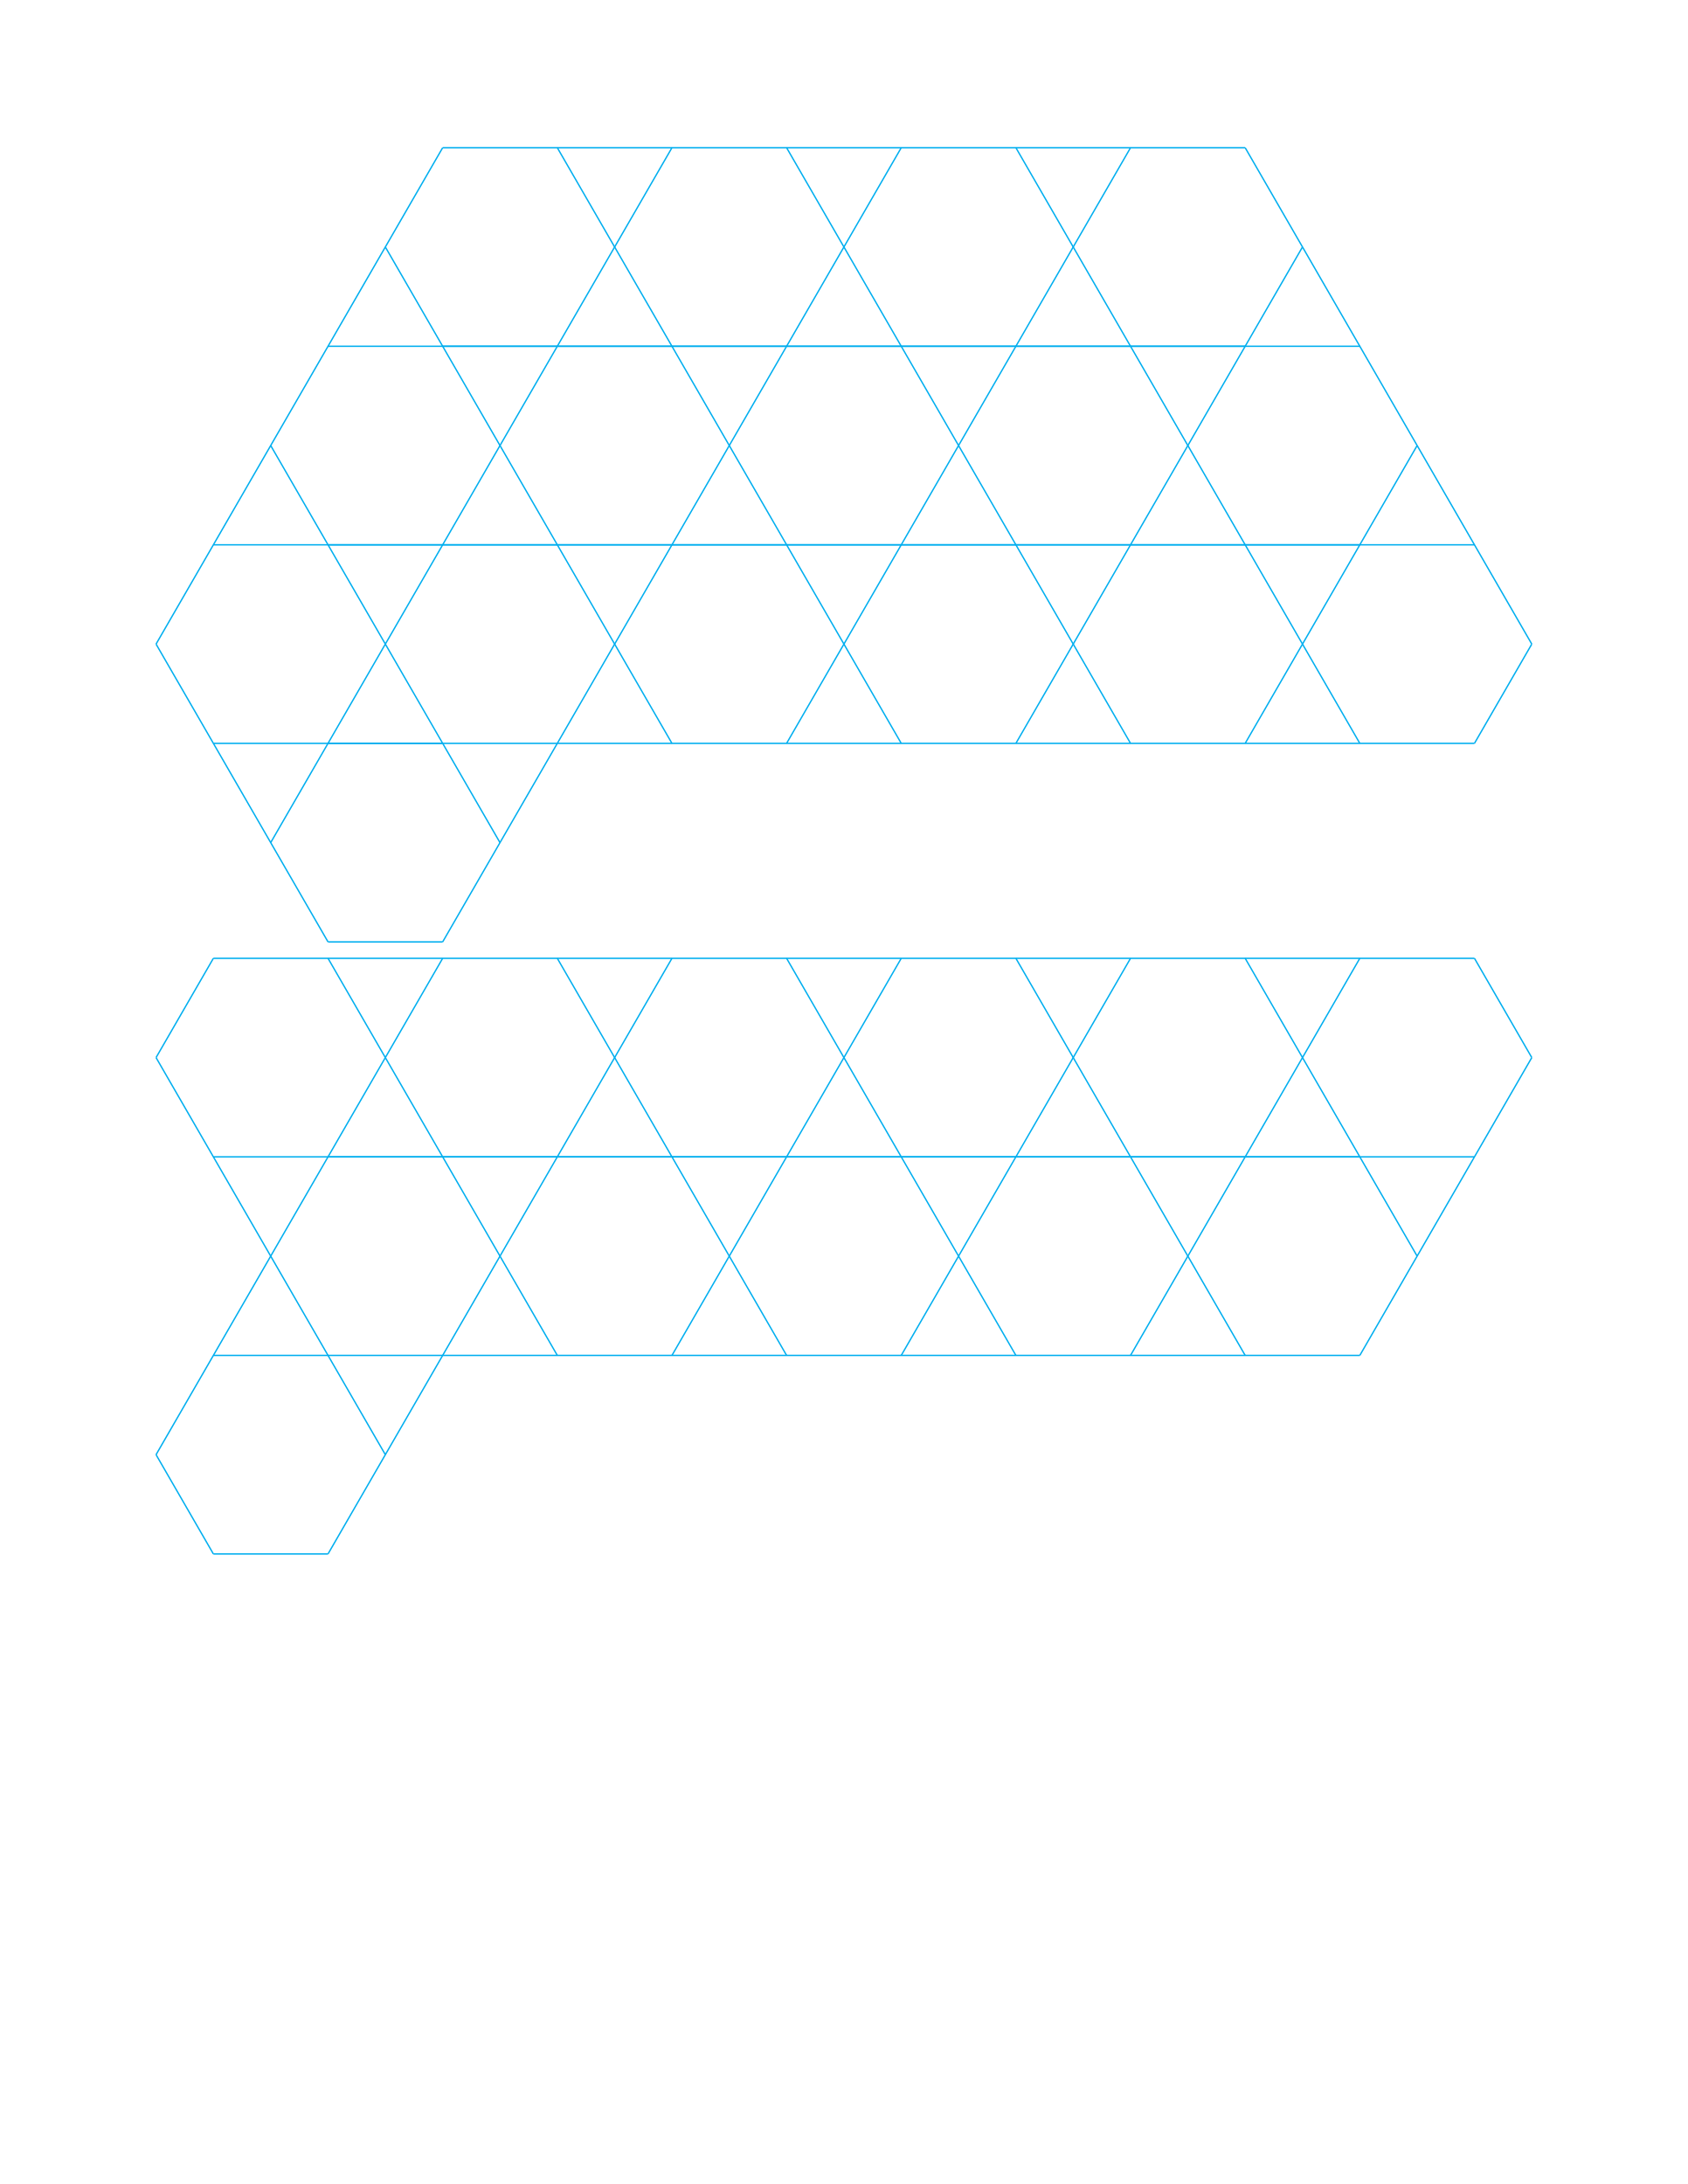
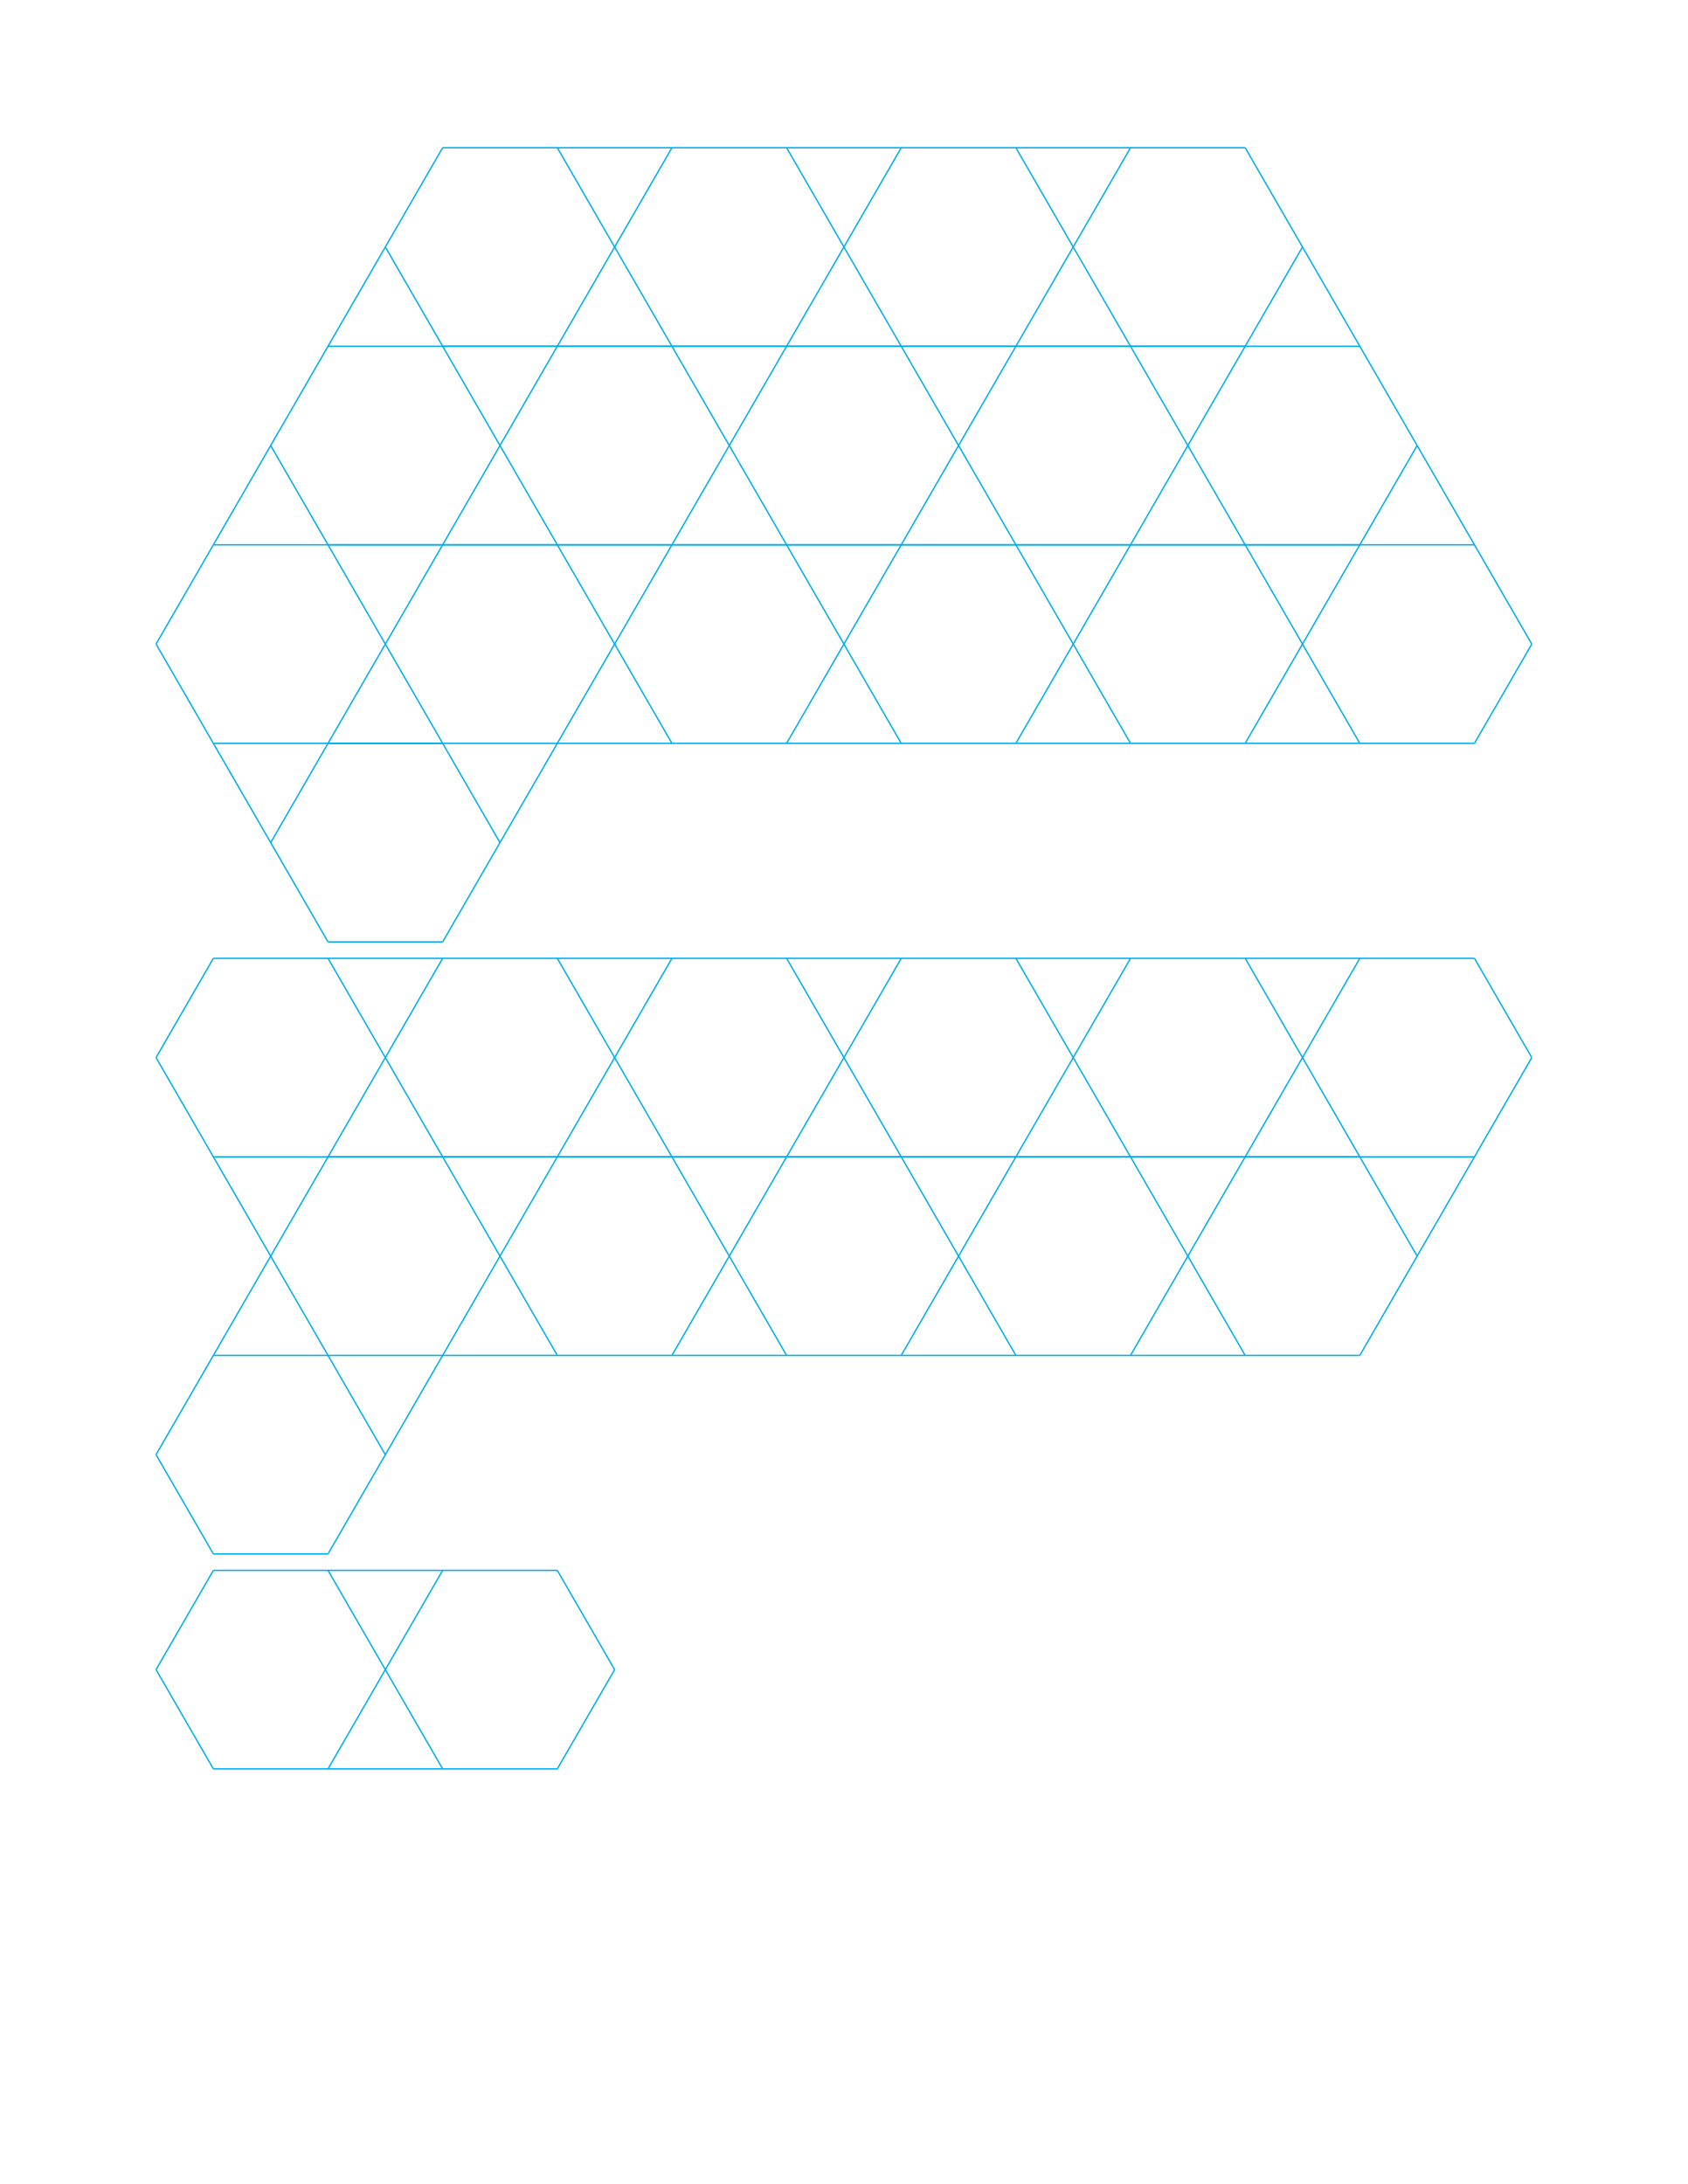
<svg xmlns="http://www.w3.org/2000/svg" width="8.5in" height="11in" viewBox="0 0 612.000 792.000">
  <g id="cut">
    <line x1="243.646" y1="53.569" x2="98.154" y2="305.569" stroke="#00AEEF" stroke-width="0.5" />
    <line x1="451.492" y1="125.569" x2="160.508" y2="125.569" stroke="#00AEEF" stroke-width="0.5" />
    <line x1="139.723" y1="89.569" x2="243.646" y2="269.569" stroke="#00AEEF" stroke-width="0.5" />
    <line x1="160.508" y1="53.569" x2="56.585" y2="233.569" stroke="#00AEEF" stroke-width="0.5" />
    <line x1="451.492" y1="53.569" x2="160.508" y2="53.569" stroke="#00AEEF" stroke-width="0.5" />
    <line x1="202.077" y1="53.569" x2="326.785" y2="269.569" stroke="#00AEEF" stroke-width="0.5" />
    <line x1="326.785" y1="53.569" x2="160.508" y2="341.569" stroke="#00AEEF" stroke-width="0.5" />
    <line x1="285.215" y1="53.569" x2="409.923" y2="269.569" stroke="#00AEEF" stroke-width="0.5" />
    <line x1="409.923" y1="53.569" x2="285.215" y2="269.569" stroke="#00AEEF" stroke-width="0.5" />
    <line x1="368.354" y1="53.569" x2="493.061" y2="269.569" stroke="#00AEEF" stroke-width="0.5" />
    <line x1="472.277" y1="89.569" x2="368.354" y2="269.569" stroke="#00AEEF" stroke-width="0.5" />
    <line x1="451.492" y1="53.569" x2="555.415" y2="233.569" stroke="#00AEEF" stroke-width="0.5" />
    <line x1="493.061" y1="197.569" x2="118.939" y2="197.569" stroke="#00AEEF" stroke-width="0.5" />
    <line x1="98.154" y1="161.569" x2="181.292" y2="305.569" stroke="#00AEEF" stroke-width="0.5" />
    <line x1="118.939" y1="125.569" x2="493.061" y2="125.569" stroke="#00AEEF" stroke-width="0.5" />
    <line x1="513.846" y1="161.569" x2="451.492" y2="269.569" stroke="#00AEEF" stroke-width="0.5" />
    <line x1="534.631" y1="269.569" x2="77.369" y2="269.569" stroke="#00AEEF" stroke-width="0.5" />
    <line x1="56.585" y1="233.569" x2="118.939" y2="341.569" stroke="#00AEEF" stroke-width="0.5" />
    <line x1="77.369" y1="197.569" x2="534.631" y2="197.569" stroke="#00AEEF" stroke-width="0.5" />
    <line x1="555.415" y1="233.569" x2="534.631" y2="269.569" stroke="#00AEEF" stroke-width="0.5" />
    <line x1="160.508" y1="341.569" x2="118.939" y2="341.569" stroke="#00AEEF" stroke-width="0.5" />
    <line x1="118.939" y1="269.569" x2="160.508" y2="269.569" stroke="#00AEEF" stroke-width="0.5" />
    <line x1="160.508" y1="347.522" x2="56.585" y2="527.522" stroke="#00AEEF" stroke-width="0.5" />
    <line x1="534.631" y1="419.522" x2="77.369" y2="419.522" stroke="#00AEEF" stroke-width="0.5" />
    <line x1="56.585" y1="383.522" x2="139.723" y2="527.522" stroke="#00AEEF" stroke-width="0.5" />
    <line x1="77.369" y1="347.522" x2="56.585" y2="383.522" stroke="#00AEEF" stroke-width="0.5" />
    <line x1="77.369" y1="347.522" x2="534.631" y2="347.522" stroke="#00AEEF" stroke-width="0.5" />
    <line x1="118.939" y1="347.522" x2="202.077" y2="491.522" stroke="#00AEEF" stroke-width="0.5" />
    <line x1="243.646" y1="347.522" x2="118.939" y2="563.522" stroke="#00AEEF" stroke-width="0.5" />
    <line x1="202.077" y1="347.522" x2="285.215" y2="491.522" stroke="#00AEEF" stroke-width="0.5" />
    <line x1="326.785" y1="347.522" x2="243.646" y2="491.522" stroke="#00AEEF" stroke-width="0.5" />
    <line x1="285.215" y1="347.522" x2="368.354" y2="491.522" stroke="#00AEEF" stroke-width="0.5" />
    <line x1="409.923" y1="347.522" x2="326.785" y2="491.522" stroke="#00AEEF" stroke-width="0.5" />
    <line x1="368.354" y1="347.522" x2="451.492" y2="491.522" stroke="#00AEEF" stroke-width="0.5" />
    <line x1="493.061" y1="347.522" x2="409.923" y2="491.522" stroke="#00AEEF" stroke-width="0.5" />
    <line x1="451.492" y1="347.522" x2="513.846" y2="455.522" stroke="#00AEEF" stroke-width="0.5" />
    <line x1="555.415" y1="383.522" x2="493.061" y2="491.522" stroke="#00AEEF" stroke-width="0.5" />
    <line x1="534.631" y1="347.522" x2="555.415" y2="383.522" stroke="#00AEEF" stroke-width="0.5" />
    <line x1="493.061" y1="491.522" x2="118.939" y2="491.522" stroke="#00AEEF" stroke-width="0.5" />
    <line x1="118.939" y1="419.522" x2="493.061" y2="419.522" stroke="#00AEEF" stroke-width="0.5" />
    <line x1="118.939" y1="563.522" x2="77.369" y2="563.522" stroke="#00AEEF" stroke-width="0.5" />
    <line x1="56.585" y1="527.522" x2="77.369" y2="563.522" stroke="#00AEEF" stroke-width="0.5" />
    <line x1="77.369" y1="491.522" x2="118.939" y2="491.522" stroke="#00AEEF" stroke-width="0.5" />
+     <line x1="160.508" y1="569.475" x2="118.939" y2="641.475" stroke="#00AEEF" stroke-width="0.5" />
+     <line x1="202.077" y1="641.475" x2="77.369" y2="641.475" stroke="#00AEEF" stroke-width="0.5" />
+     <line x1="56.585" y1="605.475" x2="77.369" y2="641.475" stroke="#00AEEF" stroke-width="0.5" />
+     <line x1="77.369" y1="569.475" x2="56.585" y2="605.475" stroke="#00AEEF" stroke-width="0.5" />
+     <line x1="77.369" y1="569.475" x2="202.077" y2="569.475" stroke="#00AEEF" stroke-width="0.5" />
+     <line x1="118.939" y1="569.475" x2="160.508" y2="641.475" stroke="#00AEEF" stroke-width="0.5" />
+     <line x1="222.862" y1="605.475" x2="202.077" y2="641.475" stroke="#00AEEF" stroke-width="0.5" />
+     <line x1="202.077" y1="569.475" x2="222.862" y2="605.475" stroke="#00AEEF" stroke-width="0.5" />
  </g>
</svg>
